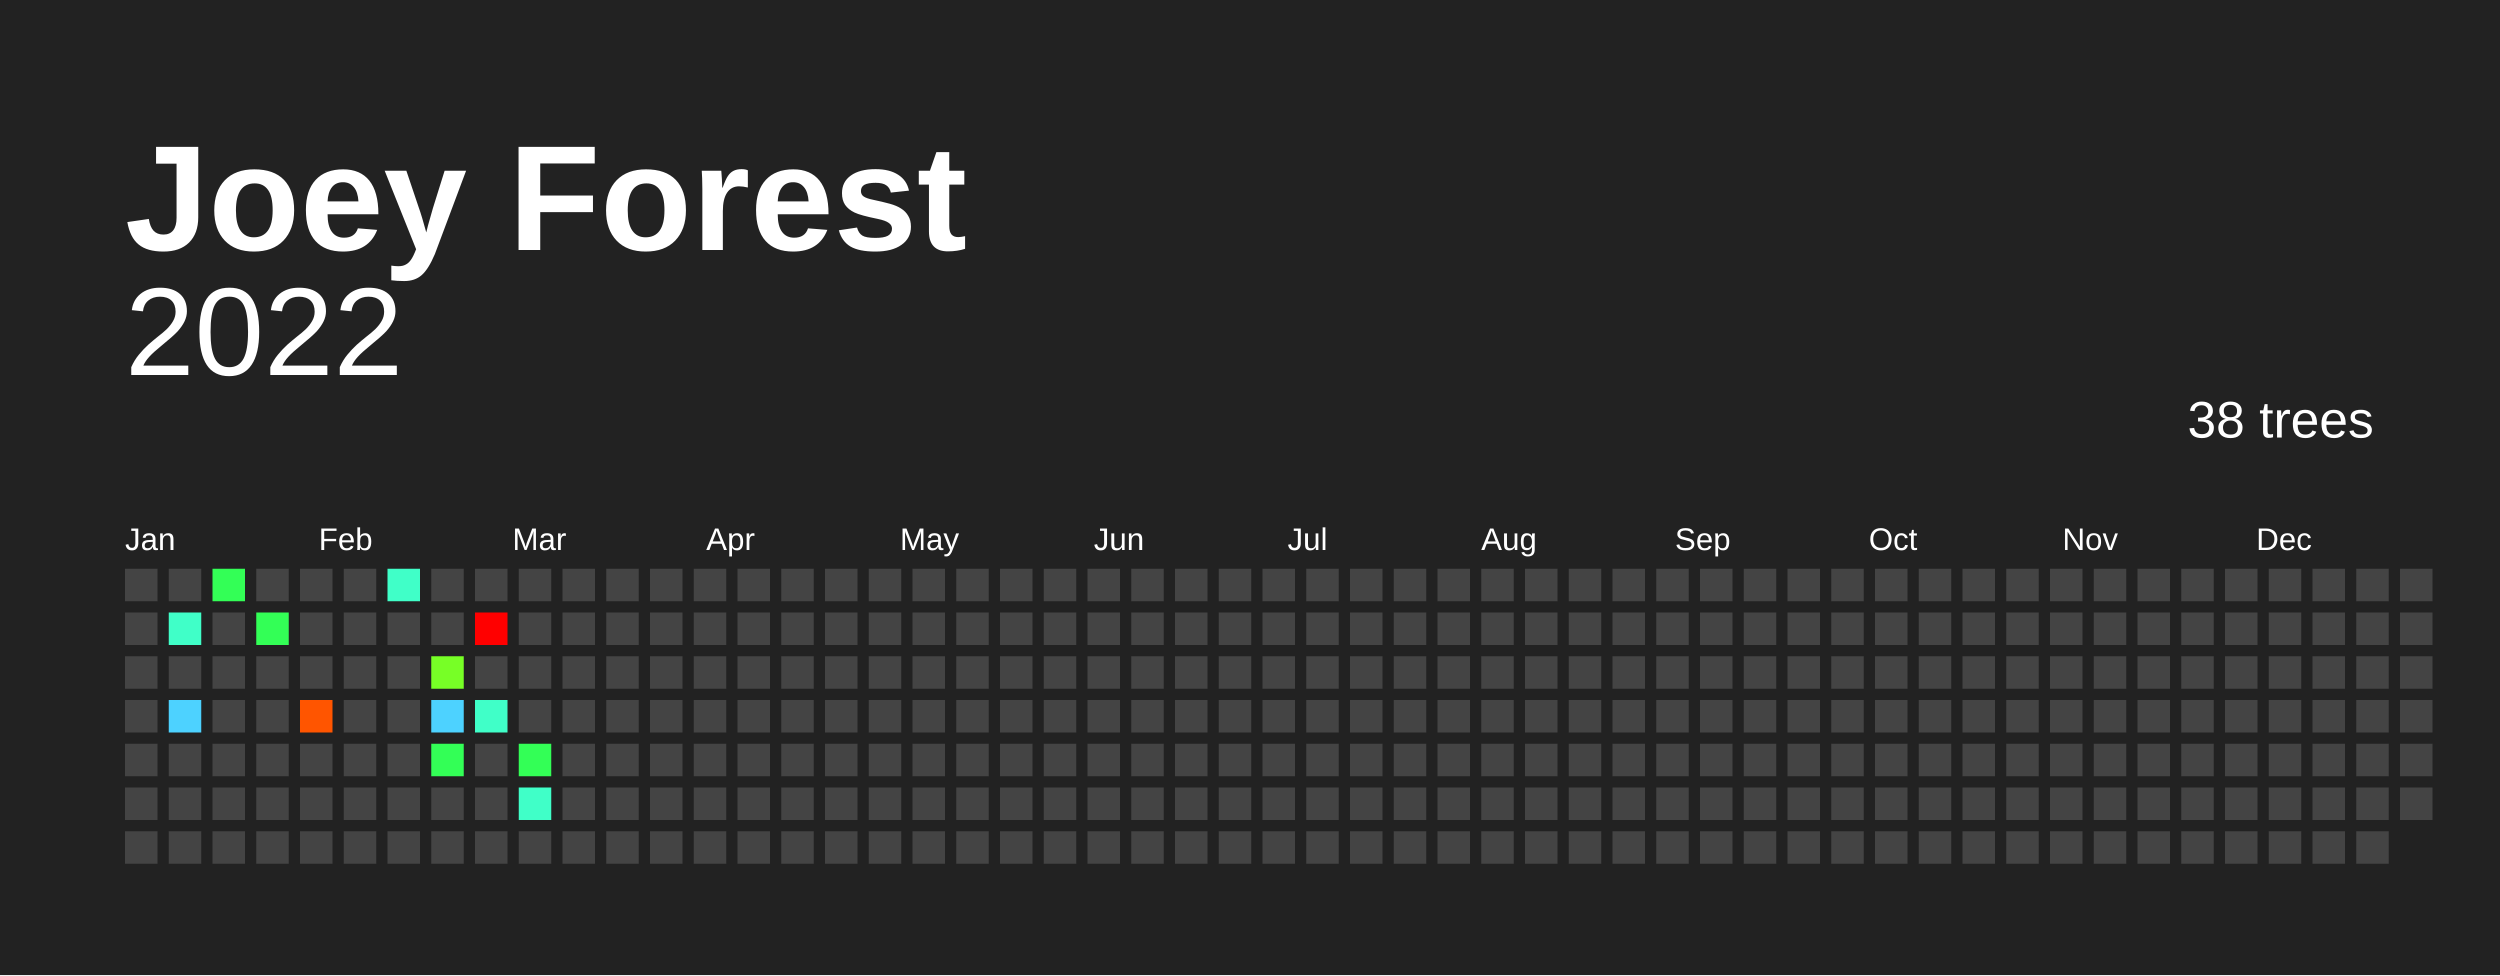
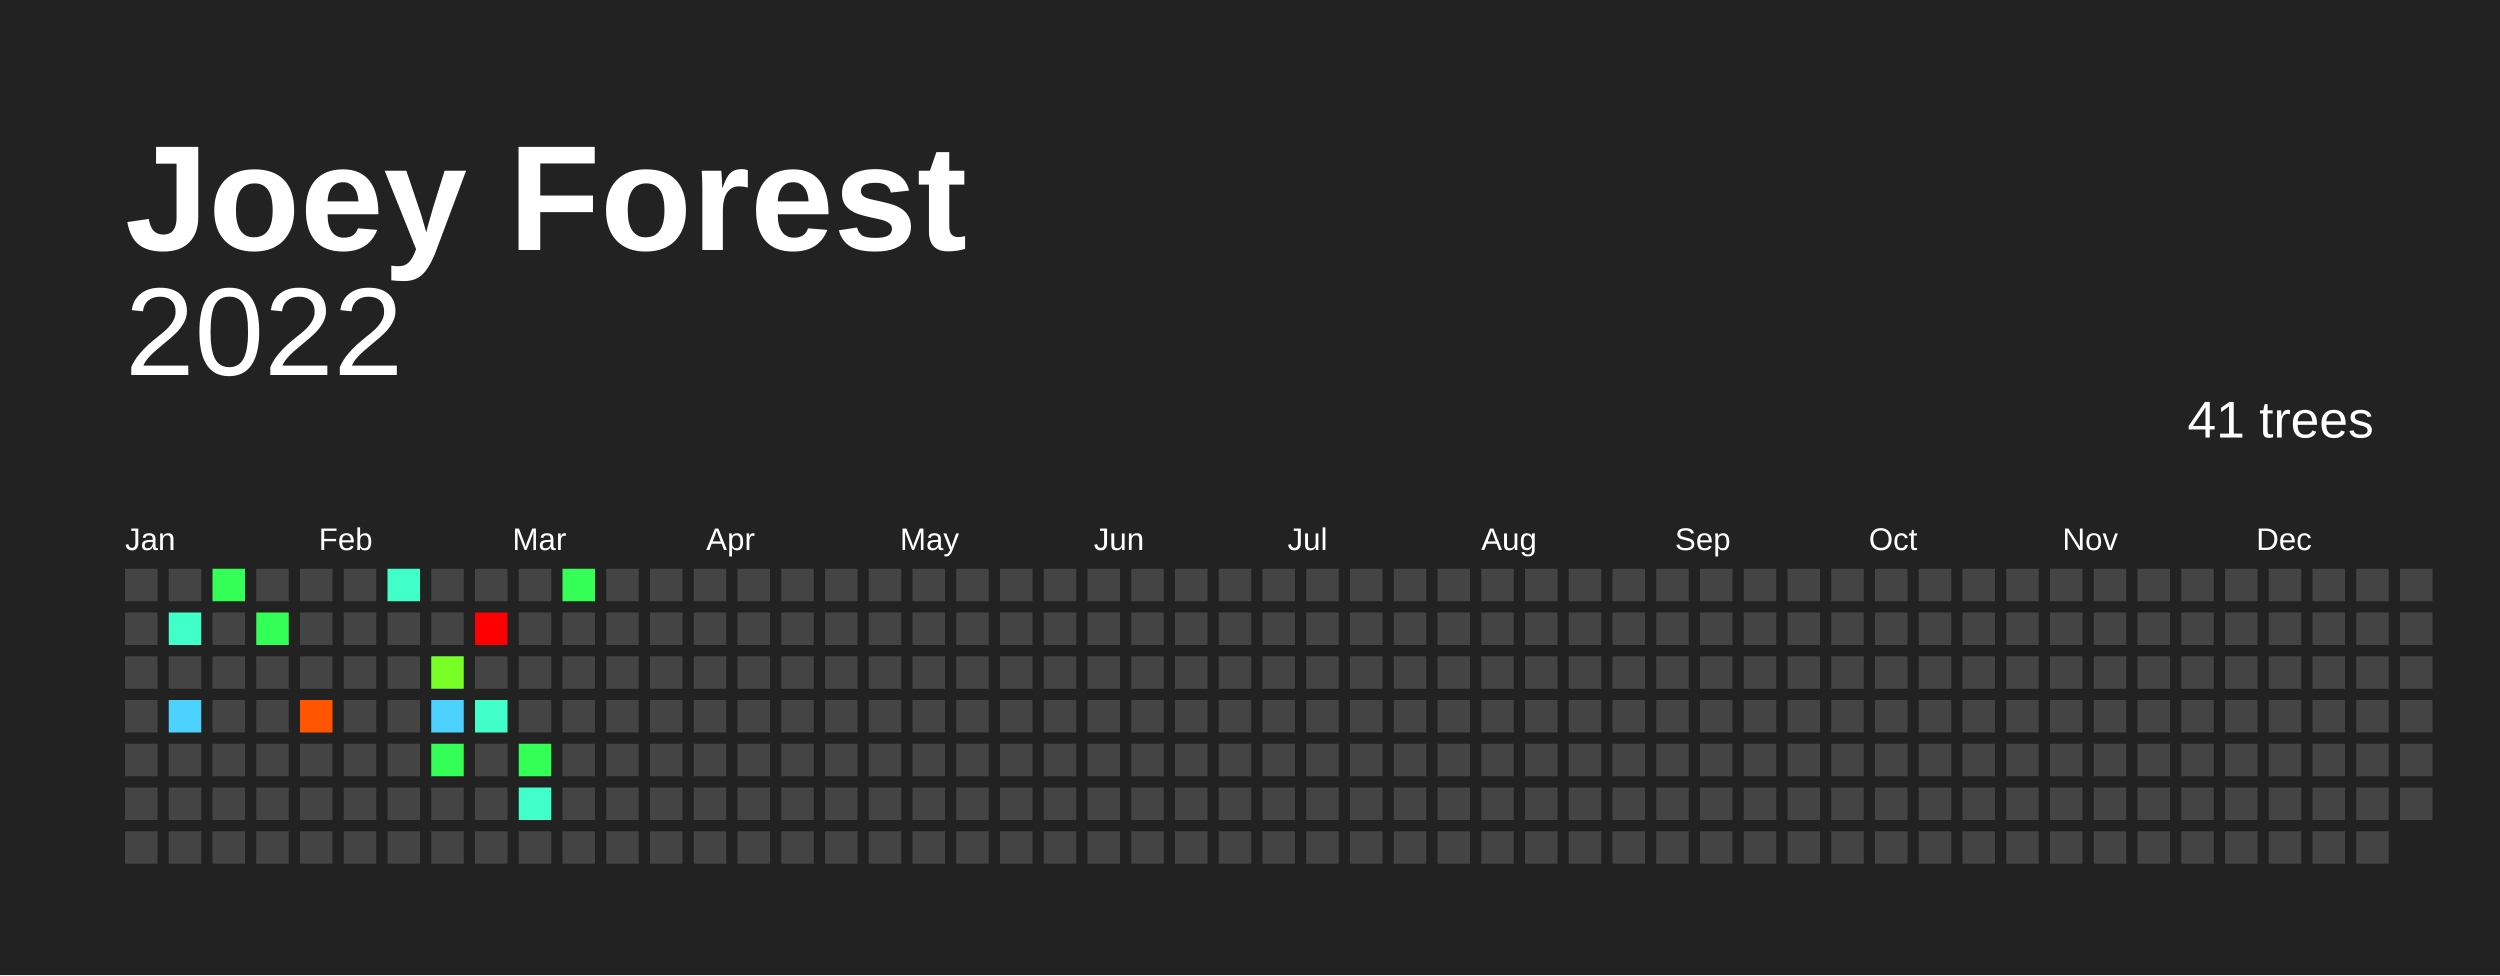
<svg xmlns="http://www.w3.org/2000/svg" baseProfile="full" height="78mm" version="1.1" viewBox="0,0,200,78" width="200mm">
  <defs />
  <rect fill="#222222" height="78" width="200" x="0" y="0" />
  <text fill="#FFFFFF" style="font-size:12px; font-family:Arial; font-weight:bold;" x="10" y="20">Joey Forest</text>
  <text alignment-baseline="hanging" fill="#FFFFFF" style="font-size:10.0px; font-family:Arial;" x="10" y="30">2022</text>
-   <text alignment-baseline="hanging" fill="#FFFFFF" style="font-size:4.125px; font-family:Arial;" x="175" y="35">38 trees</text>
+   <text alignment-baseline="hanging" fill="#FFFFFF" style="font-size:4.125px; font-family:Arial;" x="175" y="35">41 trees</text>
  <text fill="#FFFFFF" style="font-size:2.5px; font-family:Arial" x="10.0" y="44">Jan</text>
  <text fill="#FFFFFF" style="font-size:2.5px; font-family:Arial" x="25.5" y="44">Feb</text>
  <text fill="#FFFFFF" style="font-size:2.5px; font-family:Arial" x="41.0" y="44">Mar</text>
  <text fill="#FFFFFF" style="font-size:2.5px; font-family:Arial" x="56.5" y="44">Apr</text>
  <text fill="#FFFFFF" style="font-size:2.5px; font-family:Arial" x="72.0" y="44">May</text>
  <text fill="#FFFFFF" style="font-size:2.5px; font-family:Arial" x="87.5" y="44">Jun</text>
  <text fill="#FFFFFF" style="font-size:2.5px; font-family:Arial" x="103.0" y="44">Jul</text>
  <text fill="#FFFFFF" style="font-size:2.5px; font-family:Arial" x="118.5" y="44">Aug</text>
  <text fill="#FFFFFF" style="font-size:2.5px; font-family:Arial" x="134.0" y="44">Sep</text>
  <text fill="#FFFFFF" style="font-size:2.5px; font-family:Arial" x="149.5" y="44">Oct</text>
  <text fill="#FFFFFF" style="font-size:2.5px; font-family:Arial" x="165.0" y="44">Nov</text>
  <text fill="#FFFFFF" style="font-size:2.5px; font-family:Arial" x="180.5" y="44">Dec</text>
  <rect fill="#444444" height="2.6" width="2.6" x="10.0" y="45.5" />
  <rect fill="#444444" height="2.6" width="2.6" x="10.0" y="49.0" />
  <rect fill="#444444" height="2.6" width="2.6" x="10.0" y="52.5" />
  <rect fill="#444444" height="2.6" width="2.6" x="10.0" y="56.0" />
  <rect fill="#444444" height="2.6" width="2.6" x="10.0" y="59.5" />
  <rect fill="#444444" height="2.6" width="2.6" x="10.0" y="63.0" />
  <rect fill="#444444" height="2.6" width="2.6" x="10.0" y="66.5" />
  <rect fill="#444444" height="2.6" width="2.6" x="13.5" y="45.5" />
  <rect fill="#40ffc8" height="2.6" width="2.6" x="13.5" y="49.0" />
  <rect fill="#444444" height="2.6" width="2.6" x="13.5" y="52.5" />
  <rect fill="#4dd2ff" height="2.6" width="2.6" x="13.5" y="56.0" />
  <rect fill="#444444" height="2.6" width="2.6" x="13.5" y="59.5" />
  <rect fill="#444444" height="2.6" width="2.6" x="13.5" y="63.0" />
  <rect fill="#444444" height="2.6" width="2.6" x="13.5" y="66.5" />
  <rect fill="#33ff56" height="2.6" width="2.6" x="17.0" y="45.5" />
  <rect fill="#444444" height="2.6" width="2.6" x="17.0" y="49.0" />
  <rect fill="#444444" height="2.6" width="2.6" x="17.0" y="52.5" />
  <rect fill="#444444" height="2.6" width="2.6" x="17.0" y="56.0" />
  <rect fill="#444444" height="2.6" width="2.6" x="17.0" y="59.5" />
  <rect fill="#444444" height="2.6" width="2.6" x="17.0" y="63.0" />
  <rect fill="#444444" height="2.6" width="2.6" x="17.0" y="66.5" />
  <rect fill="#444444" height="2.6" width="2.6" x="20.5" y="45.5" />
  <rect fill="#33ff56" height="2.6" width="2.6" x="20.5" y="49.0" />
  <rect fill="#444444" height="2.6" width="2.6" x="20.5" y="52.5" />
  <rect fill="#444444" height="2.6" width="2.6" x="20.5" y="56.0" />
  <rect fill="#444444" height="2.6" width="2.6" x="20.5" y="59.5" />
  <rect fill="#444444" height="2.6" width="2.6" x="20.5" y="63.0" />
  <rect fill="#444444" height="2.6" width="2.6" x="20.5" y="66.5" />
  <rect fill="#444444" height="2.6" width="2.6" x="24.0" y="45.5" />
  <rect fill="#444444" height="2.6" width="2.6" x="24.0" y="49.0" />
  <rect fill="#444444" height="2.6" width="2.6" x="24.0" y="52.5" />
  <rect fill="#ff5500" height="2.6" width="2.6" x="24.0" y="56.0" />
  <rect fill="#444444" height="2.6" width="2.6" x="24.0" y="59.5" />
  <rect fill="#444444" height="2.6" width="2.6" x="24.0" y="63.0" />
  <rect fill="#444444" height="2.6" width="2.6" x="24.0" y="66.5" />
  <rect fill="#444444" height="2.6" width="2.6" x="27.5" y="45.5" />
  <rect fill="#444444" height="2.6" width="2.6" x="27.5" y="49.0" />
  <rect fill="#444444" height="2.6" width="2.6" x="27.5" y="52.5" />
  <rect fill="#444444" height="2.6" width="2.6" x="27.5" y="56.0" />
  <rect fill="#444444" height="2.6" width="2.6" x="27.5" y="59.5" />
  <rect fill="#444444" height="2.6" width="2.6" x="27.5" y="63.0" />
  <rect fill="#444444" height="2.6" width="2.6" x="27.5" y="66.5" />
  <rect fill="#40ffc8" height="2.6" width="2.6" x="31.0" y="45.5" />
  <rect fill="#444444" height="2.6" width="2.6" x="31.0" y="49.0" />
  <rect fill="#444444" height="2.6" width="2.6" x="31.0" y="52.5" />
  <rect fill="#444444" height="2.6" width="2.6" x="31.0" y="56.0" />
  <rect fill="#444444" height="2.6" width="2.6" x="31.0" y="59.5" />
  <rect fill="#444444" height="2.6" width="2.6" x="31.0" y="63.0" />
  <rect fill="#444444" height="2.6" width="2.6" x="31.0" y="66.5" />
  <rect fill="#444444" height="2.6" width="2.6" x="34.5" y="45.5" />
  <rect fill="#444444" height="2.6" width="2.6" x="34.5" y="49.0" />
  <rect fill="#77ff26" height="2.6" width="2.6" x="34.5" y="52.5" />
  <rect fill="#4dd2ff" height="2.6" width="2.6" x="34.5" y="56.0" />
  <rect fill="#33ff56" height="2.6" width="2.6" x="34.5" y="59.5" />
  <rect fill="#444444" height="2.6" width="2.6" x="34.5" y="63.0" />
  <rect fill="#444444" height="2.6" width="2.6" x="34.5" y="66.5" />
  <rect fill="#444444" height="2.6" width="2.6" x="38.0" y="45.5" />
  <rect fill="red" height="2.6" width="2.6" x="38.0" y="49.0" />
  <rect fill="#444444" height="2.6" width="2.6" x="38.0" y="52.5" />
  <rect fill="#40ffc8" height="2.6" width="2.6" x="38.0" y="56.0" />
  <rect fill="#444444" height="2.6" width="2.6" x="38.0" y="59.5" />
  <rect fill="#444444" height="2.6" width="2.6" x="38.0" y="63.0" />
  <rect fill="#444444" height="2.6" width="2.6" x="38.0" y="66.5" />
  <rect fill="#444444" height="2.6" width="2.6" x="41.5" y="45.5" />
  <rect fill="#444444" height="2.6" width="2.6" x="41.5" y="49.0" />
  <rect fill="#444444" height="2.6" width="2.6" x="41.5" y="52.5" />
  <rect fill="#444444" height="2.6" width="2.6" x="41.5" y="56.0" />
  <rect fill="#33ff56" height="2.6" width="2.6" x="41.5" y="59.5" />
  <rect fill="#40ffc8" height="2.6" width="2.6" x="41.5" y="63.0" />
  <rect fill="#444444" height="2.6" width="2.6" x="41.5" y="66.5" />
-   <rect fill="#444444" height="2.6" width="2.6" x="45.0" y="45.5" />
+   <rect fill="#33ff56" height="2.6" width="2.6" x="45.0" y="45.5" />
  <rect fill="#444444" height="2.6" width="2.6" x="45.0" y="49.0" />
  <rect fill="#444444" height="2.6" width="2.6" x="45.0" y="52.5" />
  <rect fill="#444444" height="2.6" width="2.6" x="45.0" y="56.0" />
  <rect fill="#444444" height="2.6" width="2.6" x="45.0" y="59.5" />
  <rect fill="#444444" height="2.6" width="2.6" x="45.0" y="63.0" />
  <rect fill="#444444" height="2.6" width="2.6" x="45.0" y="66.5" />
  <rect fill="#444444" height="2.6" width="2.6" x="48.5" y="45.5" />
  <rect fill="#444444" height="2.6" width="2.6" x="48.5" y="49.0" />
  <rect fill="#444444" height="2.6" width="2.6" x="48.5" y="52.5" />
  <rect fill="#444444" height="2.6" width="2.6" x="48.5" y="56.0" />
  <rect fill="#444444" height="2.6" width="2.6" x="48.5" y="59.5" />
  <rect fill="#444444" height="2.6" width="2.6" x="48.5" y="63.0" />
  <rect fill="#444444" height="2.6" width="2.6" x="48.5" y="66.5" />
  <rect fill="#444444" height="2.6" width="2.6" x="52.0" y="45.5" />
  <rect fill="#444444" height="2.6" width="2.6" x="52.0" y="49.0" />
  <rect fill="#444444" height="2.6" width="2.6" x="52.0" y="52.5" />
  <rect fill="#444444" height="2.6" width="2.6" x="52.0" y="56.0" />
  <rect fill="#444444" height="2.6" width="2.6" x="52.0" y="59.5" />
  <rect fill="#444444" height="2.6" width="2.6" x="52.0" y="63.0" />
  <rect fill="#444444" height="2.6" width="2.6" x="52.0" y="66.5" />
  <rect fill="#444444" height="2.6" width="2.6" x="55.5" y="45.5" />
  <rect fill="#444444" height="2.6" width="2.6" x="55.5" y="49.0" />
  <rect fill="#444444" height="2.6" width="2.6" x="55.5" y="52.5" />
  <rect fill="#444444" height="2.6" width="2.6" x="55.5" y="56.0" />
  <rect fill="#444444" height="2.6" width="2.6" x="55.5" y="59.5" />
  <rect fill="#444444" height="2.6" width="2.6" x="55.5" y="63.0" />
  <rect fill="#444444" height="2.6" width="2.6" x="55.5" y="66.5" />
  <rect fill="#444444" height="2.6" width="2.6" x="59.0" y="45.5" />
  <rect fill="#444444" height="2.6" width="2.6" x="59.0" y="49.0" />
  <rect fill="#444444" height="2.6" width="2.6" x="59.0" y="52.5" />
  <rect fill="#444444" height="2.6" width="2.6" x="59.0" y="56.0" />
  <rect fill="#444444" height="2.6" width="2.6" x="59.0" y="59.5" />
  <rect fill="#444444" height="2.6" width="2.6" x="59.0" y="63.0" />
  <rect fill="#444444" height="2.6" width="2.6" x="59.0" y="66.5" />
  <rect fill="#444444" height="2.6" width="2.6" x="62.5" y="45.5" />
  <rect fill="#444444" height="2.6" width="2.6" x="62.5" y="49.0" />
  <rect fill="#444444" height="2.6" width="2.6" x="62.5" y="52.5" />
  <rect fill="#444444" height="2.6" width="2.6" x="62.5" y="56.0" />
  <rect fill="#444444" height="2.6" width="2.6" x="62.5" y="59.5" />
  <rect fill="#444444" height="2.6" width="2.6" x="62.5" y="63.0" />
  <rect fill="#444444" height="2.6" width="2.6" x="62.5" y="66.5" />
  <rect fill="#444444" height="2.6" width="2.6" x="66.0" y="45.5" />
  <rect fill="#444444" height="2.6" width="2.6" x="66.0" y="49.0" />
  <rect fill="#444444" height="2.6" width="2.6" x="66.0" y="52.5" />
  <rect fill="#444444" height="2.6" width="2.6" x="66.0" y="56.0" />
  <rect fill="#444444" height="2.6" width="2.6" x="66.0" y="59.5" />
  <rect fill="#444444" height="2.6" width="2.6" x="66.0" y="63.0" />
  <rect fill="#444444" height="2.6" width="2.6" x="66.0" y="66.5" />
  <rect fill="#444444" height="2.6" width="2.6" x="69.5" y="45.5" />
  <rect fill="#444444" height="2.6" width="2.6" x="69.5" y="49.0" />
  <rect fill="#444444" height="2.6" width="2.6" x="69.5" y="52.5" />
  <rect fill="#444444" height="2.6" width="2.6" x="69.5" y="56.0" />
  <rect fill="#444444" height="2.6" width="2.6" x="69.5" y="59.5" />
  <rect fill="#444444" height="2.6" width="2.6" x="69.5" y="63.0" />
  <rect fill="#444444" height="2.6" width="2.6" x="69.5" y="66.5" />
  <rect fill="#444444" height="2.6" width="2.6" x="73.0" y="45.5" />
  <rect fill="#444444" height="2.6" width="2.6" x="73.0" y="49.0" />
  <rect fill="#444444" height="2.6" width="2.6" x="73.0" y="52.5" />
  <rect fill="#444444" height="2.6" width="2.6" x="73.0" y="56.0" />
  <rect fill="#444444" height="2.6" width="2.6" x="73.0" y="59.5" />
  <rect fill="#444444" height="2.6" width="2.6" x="73.0" y="63.0" />
  <rect fill="#444444" height="2.6" width="2.6" x="73.0" y="66.5" />
  <rect fill="#444444" height="2.6" width="2.6" x="76.5" y="45.5" />
  <rect fill="#444444" height="2.6" width="2.6" x="76.5" y="49.0" />
  <rect fill="#444444" height="2.6" width="2.6" x="76.5" y="52.5" />
  <rect fill="#444444" height="2.6" width="2.6" x="76.5" y="56.0" />
  <rect fill="#444444" height="2.6" width="2.6" x="76.5" y="59.5" />
  <rect fill="#444444" height="2.6" width="2.6" x="76.5" y="63.0" />
  <rect fill="#444444" height="2.6" width="2.6" x="76.5" y="66.5" />
  <rect fill="#444444" height="2.6" width="2.6" x="80.0" y="45.5" />
  <rect fill="#444444" height="2.6" width="2.6" x="80.0" y="49.0" />
  <rect fill="#444444" height="2.6" width="2.6" x="80.0" y="52.5" />
  <rect fill="#444444" height="2.6" width="2.6" x="80.0" y="56.0" />
  <rect fill="#444444" height="2.6" width="2.6" x="80.0" y="59.5" />
  <rect fill="#444444" height="2.6" width="2.6" x="80.0" y="63.0" />
  <rect fill="#444444" height="2.6" width="2.6" x="80.0" y="66.5" />
  <rect fill="#444444" height="2.6" width="2.6" x="83.5" y="45.5" />
  <rect fill="#444444" height="2.6" width="2.6" x="83.5" y="49.0" />
  <rect fill="#444444" height="2.6" width="2.6" x="83.5" y="52.5" />
  <rect fill="#444444" height="2.6" width="2.6" x="83.5" y="56.0" />
  <rect fill="#444444" height="2.6" width="2.6" x="83.5" y="59.5" />
  <rect fill="#444444" height="2.6" width="2.6" x="83.5" y="63.0" />
  <rect fill="#444444" height="2.6" width="2.6" x="83.5" y="66.5" />
  <rect fill="#444444" height="2.6" width="2.6" x="87.0" y="45.5" />
  <rect fill="#444444" height="2.6" width="2.6" x="87.0" y="49.0" />
  <rect fill="#444444" height="2.6" width="2.6" x="87.0" y="52.5" />
  <rect fill="#444444" height="2.6" width="2.6" x="87.0" y="56.0" />
  <rect fill="#444444" height="2.6" width="2.6" x="87.0" y="59.5" />
  <rect fill="#444444" height="2.6" width="2.6" x="87.0" y="63.0" />
  <rect fill="#444444" height="2.6" width="2.6" x="87.0" y="66.5" />
  <rect fill="#444444" height="2.6" width="2.6" x="90.5" y="45.5" />
  <rect fill="#444444" height="2.6" width="2.6" x="90.5" y="49.0" />
  <rect fill="#444444" height="2.6" width="2.6" x="90.5" y="52.5" />
  <rect fill="#444444" height="2.6" width="2.6" x="90.5" y="56.0" />
  <rect fill="#444444" height="2.6" width="2.6" x="90.5" y="59.5" />
  <rect fill="#444444" height="2.6" width="2.6" x="90.5" y="63.0" />
  <rect fill="#444444" height="2.6" width="2.6" x="90.5" y="66.5" />
  <rect fill="#444444" height="2.6" width="2.6" x="94.0" y="45.5" />
  <rect fill="#444444" height="2.6" width="2.6" x="94.0" y="49.0" />
  <rect fill="#444444" height="2.6" width="2.6" x="94.0" y="52.5" />
  <rect fill="#444444" height="2.6" width="2.6" x="94.0" y="56.0" />
  <rect fill="#444444" height="2.6" width="2.6" x="94.0" y="59.5" />
  <rect fill="#444444" height="2.6" width="2.6" x="94.0" y="63.0" />
  <rect fill="#444444" height="2.6" width="2.6" x="94.0" y="66.5" />
  <rect fill="#444444" height="2.6" width="2.6" x="97.5" y="45.5" />
  <rect fill="#444444" height="2.6" width="2.6" x="97.5" y="49.0" />
  <rect fill="#444444" height="2.6" width="2.6" x="97.5" y="52.5" />
  <rect fill="#444444" height="2.6" width="2.6" x="97.5" y="56.0" />
  <rect fill="#444444" height="2.6" width="2.6" x="97.5" y="59.5" />
  <rect fill="#444444" height="2.6" width="2.6" x="97.5" y="63.0" />
  <rect fill="#444444" height="2.6" width="2.6" x="97.5" y="66.5" />
  <rect fill="#444444" height="2.6" width="2.6" x="101.0" y="45.5" />
  <rect fill="#444444" height="2.6" width="2.6" x="101.0" y="49.0" />
  <rect fill="#444444" height="2.6" width="2.6" x="101.0" y="52.5" />
  <rect fill="#444444" height="2.6" width="2.6" x="101.0" y="56.0" />
  <rect fill="#444444" height="2.6" width="2.6" x="101.0" y="59.5" />
  <rect fill="#444444" height="2.6" width="2.6" x="101.0" y="63.0" />
  <rect fill="#444444" height="2.6" width="2.6" x="101.0" y="66.5" />
  <rect fill="#444444" height="2.6" width="2.6" x="104.5" y="45.5" />
  <rect fill="#444444" height="2.6" width="2.6" x="104.5" y="49.0" />
  <rect fill="#444444" height="2.6" width="2.6" x="104.5" y="52.5" />
  <rect fill="#444444" height="2.6" width="2.6" x="104.5" y="56.0" />
  <rect fill="#444444" height="2.6" width="2.6" x="104.5" y="59.5" />
  <rect fill="#444444" height="2.6" width="2.6" x="104.5" y="63.0" />
  <rect fill="#444444" height="2.6" width="2.6" x="104.5" y="66.5" />
  <rect fill="#444444" height="2.6" width="2.6" x="108.0" y="45.5" />
  <rect fill="#444444" height="2.6" width="2.6" x="108.0" y="49.0" />
  <rect fill="#444444" height="2.6" width="2.6" x="108.0" y="52.5" />
  <rect fill="#444444" height="2.6" width="2.6" x="108.0" y="56.0" />
  <rect fill="#444444" height="2.6" width="2.6" x="108.0" y="59.5" />
  <rect fill="#444444" height="2.6" width="2.6" x="108.0" y="63.0" />
  <rect fill="#444444" height="2.6" width="2.6" x="108.0" y="66.5" />
  <rect fill="#444444" height="2.6" width="2.6" x="111.5" y="45.5" />
  <rect fill="#444444" height="2.6" width="2.6" x="111.5" y="49.0" />
  <rect fill="#444444" height="2.6" width="2.6" x="111.5" y="52.5" />
  <rect fill="#444444" height="2.6" width="2.6" x="111.5" y="56.0" />
  <rect fill="#444444" height="2.6" width="2.6" x="111.5" y="59.5" />
  <rect fill="#444444" height="2.6" width="2.6" x="111.5" y="63.0" />
  <rect fill="#444444" height="2.6" width="2.6" x="111.5" y="66.5" />
  <rect fill="#444444" height="2.6" width="2.6" x="115.0" y="45.5" />
  <rect fill="#444444" height="2.6" width="2.6" x="115.0" y="49.0" />
  <rect fill="#444444" height="2.6" width="2.6" x="115.0" y="52.5" />
  <rect fill="#444444" height="2.6" width="2.6" x="115.0" y="56.0" />
  <rect fill="#444444" height="2.6" width="2.6" x="115.0" y="59.5" />
  <rect fill="#444444" height="2.6" width="2.6" x="115.0" y="63.0" />
  <rect fill="#444444" height="2.6" width="2.6" x="115.0" y="66.5" />
  <rect fill="#444444" height="2.6" width="2.6" x="118.5" y="45.5" />
  <rect fill="#444444" height="2.6" width="2.6" x="118.5" y="49.0" />
  <rect fill="#444444" height="2.6" width="2.6" x="118.5" y="52.5" />
  <rect fill="#444444" height="2.6" width="2.6" x="118.5" y="56.0" />
  <rect fill="#444444" height="2.6" width="2.6" x="118.5" y="59.5" />
  <rect fill="#444444" height="2.6" width="2.6" x="118.5" y="63.0" />
  <rect fill="#444444" height="2.6" width="2.6" x="118.5" y="66.5" />
  <rect fill="#444444" height="2.6" width="2.6" x="122.0" y="45.5" />
  <rect fill="#444444" height="2.6" width="2.6" x="122.0" y="49.0" />
  <rect fill="#444444" height="2.6" width="2.6" x="122.0" y="52.5" />
  <rect fill="#444444" height="2.6" width="2.6" x="122.0" y="56.0" />
  <rect fill="#444444" height="2.6" width="2.6" x="122.0" y="59.5" />
  <rect fill="#444444" height="2.6" width="2.6" x="122.0" y="63.0" />
  <rect fill="#444444" height="2.6" width="2.6" x="122.0" y="66.5" />
  <rect fill="#444444" height="2.6" width="2.6" x="125.5" y="45.5" />
  <rect fill="#444444" height="2.6" width="2.6" x="125.5" y="49.0" />
  <rect fill="#444444" height="2.6" width="2.6" x="125.5" y="52.5" />
  <rect fill="#444444" height="2.6" width="2.6" x="125.5" y="56.0" />
  <rect fill="#444444" height="2.6" width="2.6" x="125.5" y="59.5" />
  <rect fill="#444444" height="2.6" width="2.6" x="125.5" y="63.0" />
  <rect fill="#444444" height="2.6" width="2.6" x="125.5" y="66.5" />
  <rect fill="#444444" height="2.6" width="2.6" x="129.0" y="45.5" />
  <rect fill="#444444" height="2.6" width="2.6" x="129.0" y="49.0" />
  <rect fill="#444444" height="2.6" width="2.6" x="129.0" y="52.5" />
  <rect fill="#444444" height="2.6" width="2.6" x="129.0" y="56.0" />
  <rect fill="#444444" height="2.6" width="2.6" x="129.0" y="59.5" />
  <rect fill="#444444" height="2.6" width="2.6" x="129.0" y="63.0" />
  <rect fill="#444444" height="2.6" width="2.6" x="129.0" y="66.5" />
  <rect fill="#444444" height="2.6" width="2.6" x="132.5" y="45.5" />
  <rect fill="#444444" height="2.6" width="2.6" x="132.5" y="49.0" />
  <rect fill="#444444" height="2.6" width="2.6" x="132.5" y="52.5" />
  <rect fill="#444444" height="2.6" width="2.6" x="132.5" y="56.0" />
  <rect fill="#444444" height="2.6" width="2.6" x="132.5" y="59.5" />
  <rect fill="#444444" height="2.6" width="2.6" x="132.5" y="63.0" />
  <rect fill="#444444" height="2.6" width="2.6" x="132.5" y="66.5" />
  <rect fill="#444444" height="2.6" width="2.6" x="136.0" y="45.5" />
  <rect fill="#444444" height="2.6" width="2.6" x="136.0" y="49.0" />
  <rect fill="#444444" height="2.6" width="2.6" x="136.0" y="52.5" />
  <rect fill="#444444" height="2.6" width="2.6" x="136.0" y="56.0" />
  <rect fill="#444444" height="2.6" width="2.6" x="136.0" y="59.5" />
  <rect fill="#444444" height="2.6" width="2.6" x="136.0" y="63.0" />
  <rect fill="#444444" height="2.6" width="2.6" x="136.0" y="66.5" />
  <rect fill="#444444" height="2.6" width="2.6" x="139.5" y="45.5" />
  <rect fill="#444444" height="2.6" width="2.6" x="139.5" y="49.0" />
  <rect fill="#444444" height="2.6" width="2.6" x="139.5" y="52.5" />
  <rect fill="#444444" height="2.6" width="2.6" x="139.5" y="56.0" />
  <rect fill="#444444" height="2.6" width="2.6" x="139.5" y="59.5" />
  <rect fill="#444444" height="2.6" width="2.6" x="139.5" y="63.0" />
  <rect fill="#444444" height="2.6" width="2.6" x="139.5" y="66.5" />
  <rect fill="#444444" height="2.6" width="2.6" x="143.0" y="45.5" />
  <rect fill="#444444" height="2.6" width="2.6" x="143.0" y="49.0" />
  <rect fill="#444444" height="2.6" width="2.6" x="143.0" y="52.5" />
  <rect fill="#444444" height="2.6" width="2.6" x="143.0" y="56.0" />
  <rect fill="#444444" height="2.6" width="2.6" x="143.0" y="59.5" />
  <rect fill="#444444" height="2.6" width="2.6" x="143.0" y="63.0" />
  <rect fill="#444444" height="2.6" width="2.6" x="143.0" y="66.5" />
  <rect fill="#444444" height="2.6" width="2.6" x="146.5" y="45.5" />
  <rect fill="#444444" height="2.6" width="2.6" x="146.5" y="49.0" />
  <rect fill="#444444" height="2.6" width="2.6" x="146.5" y="52.5" />
  <rect fill="#444444" height="2.6" width="2.6" x="146.5" y="56.0" />
  <rect fill="#444444" height="2.6" width="2.6" x="146.5" y="59.5" />
  <rect fill="#444444" height="2.6" width="2.6" x="146.5" y="63.0" />
  <rect fill="#444444" height="2.6" width="2.6" x="146.5" y="66.5" />
  <rect fill="#444444" height="2.6" width="2.6" x="150.0" y="45.5" />
  <rect fill="#444444" height="2.6" width="2.6" x="150.0" y="49.0" />
  <rect fill="#444444" height="2.6" width="2.6" x="150.0" y="52.5" />
  <rect fill="#444444" height="2.6" width="2.6" x="150.0" y="56.0" />
  <rect fill="#444444" height="2.6" width="2.6" x="150.0" y="59.5" />
  <rect fill="#444444" height="2.6" width="2.6" x="150.0" y="63.0" />
  <rect fill="#444444" height="2.6" width="2.6" x="150.0" y="66.5" />
  <rect fill="#444444" height="2.6" width="2.6" x="153.5" y="45.5" />
  <rect fill="#444444" height="2.6" width="2.6" x="153.5" y="49.0" />
  <rect fill="#444444" height="2.6" width="2.6" x="153.5" y="52.5" />
  <rect fill="#444444" height="2.6" width="2.6" x="153.5" y="56.0" />
  <rect fill="#444444" height="2.6" width="2.6" x="153.5" y="59.5" />
  <rect fill="#444444" height="2.6" width="2.6" x="153.5" y="63.0" />
  <rect fill="#444444" height="2.6" width="2.6" x="153.5" y="66.5" />
  <rect fill="#444444" height="2.6" width="2.6" x="157.0" y="45.5" />
  <rect fill="#444444" height="2.6" width="2.6" x="157.0" y="49.0" />
  <rect fill="#444444" height="2.6" width="2.6" x="157.0" y="52.5" />
  <rect fill="#444444" height="2.6" width="2.6" x="157.0" y="56.0" />
  <rect fill="#444444" height="2.6" width="2.6" x="157.0" y="59.5" />
  <rect fill="#444444" height="2.6" width="2.6" x="157.0" y="63.0" />
  <rect fill="#444444" height="2.6" width="2.6" x="157.0" y="66.5" />
  <rect fill="#444444" height="2.6" width="2.6" x="160.5" y="45.5" />
  <rect fill="#444444" height="2.6" width="2.6" x="160.5" y="49.0" />
  <rect fill="#444444" height="2.6" width="2.6" x="160.5" y="52.5" />
  <rect fill="#444444" height="2.6" width="2.6" x="160.5" y="56.0" />
  <rect fill="#444444" height="2.6" width="2.6" x="160.5" y="59.5" />
  <rect fill="#444444" height="2.6" width="2.6" x="160.5" y="63.0" />
  <rect fill="#444444" height="2.6" width="2.6" x="160.5" y="66.5" />
  <rect fill="#444444" height="2.6" width="2.6" x="164.0" y="45.5" />
  <rect fill="#444444" height="2.6" width="2.6" x="164.0" y="49.0" />
  <rect fill="#444444" height="2.6" width="2.6" x="164.0" y="52.5" />
  <rect fill="#444444" height="2.6" width="2.6" x="164.0" y="56.0" />
  <rect fill="#444444" height="2.6" width="2.6" x="164.0" y="59.5" />
  <rect fill="#444444" height="2.6" width="2.6" x="164.0" y="63.0" />
  <rect fill="#444444" height="2.6" width="2.6" x="164.0" y="66.5" />
  <rect fill="#444444" height="2.6" width="2.6" x="167.5" y="45.5" />
  <rect fill="#444444" height="2.6" width="2.6" x="167.5" y="49.0" />
  <rect fill="#444444" height="2.6" width="2.6" x="167.5" y="52.5" />
  <rect fill="#444444" height="2.6" width="2.6" x="167.5" y="56.0" />
  <rect fill="#444444" height="2.6" width="2.6" x="167.5" y="59.5" />
  <rect fill="#444444" height="2.6" width="2.6" x="167.5" y="63.0" />
  <rect fill="#444444" height="2.6" width="2.6" x="167.5" y="66.5" />
  <rect fill="#444444" height="2.6" width="2.6" x="171.0" y="45.5" />
  <rect fill="#444444" height="2.6" width="2.6" x="171.0" y="49.0" />
  <rect fill="#444444" height="2.6" width="2.6" x="171.0" y="52.5" />
  <rect fill="#444444" height="2.6" width="2.6" x="171.0" y="56.0" />
  <rect fill="#444444" height="2.6" width="2.6" x="171.0" y="59.5" />
  <rect fill="#444444" height="2.6" width="2.6" x="171.0" y="63.0" />
  <rect fill="#444444" height="2.6" width="2.6" x="171.0" y="66.5" />
  <rect fill="#444444" height="2.6" width="2.6" x="174.5" y="45.5" />
  <rect fill="#444444" height="2.6" width="2.6" x="174.5" y="49.0" />
  <rect fill="#444444" height="2.6" width="2.6" x="174.5" y="52.5" />
  <rect fill="#444444" height="2.6" width="2.6" x="174.5" y="56.0" />
  <rect fill="#444444" height="2.6" width="2.6" x="174.5" y="59.5" />
  <rect fill="#444444" height="2.6" width="2.6" x="174.5" y="63.0" />
  <rect fill="#444444" height="2.6" width="2.6" x="174.5" y="66.5" />
  <rect fill="#444444" height="2.6" width="2.6" x="178.0" y="45.5" />
  <rect fill="#444444" height="2.6" width="2.6" x="178.0" y="49.0" />
  <rect fill="#444444" height="2.6" width="2.6" x="178.0" y="52.5" />
  <rect fill="#444444" height="2.6" width="2.6" x="178.0" y="56.0" />
  <rect fill="#444444" height="2.6" width="2.6" x="178.0" y="59.5" />
  <rect fill="#444444" height="2.6" width="2.6" x="178.0" y="63.0" />
  <rect fill="#444444" height="2.6" width="2.6" x="178.0" y="66.5" />
  <rect fill="#444444" height="2.6" width="2.6" x="181.5" y="45.5" />
  <rect fill="#444444" height="2.6" width="2.6" x="181.5" y="49.0" />
  <rect fill="#444444" height="2.6" width="2.6" x="181.5" y="52.5" />
  <rect fill="#444444" height="2.6" width="2.6" x="181.5" y="56.0" />
  <rect fill="#444444" height="2.6" width="2.6" x="181.5" y="59.5" />
  <rect fill="#444444" height="2.6" width="2.6" x="181.5" y="63.0" />
  <rect fill="#444444" height="2.6" width="2.6" x="181.5" y="66.5" />
  <rect fill="#444444" height="2.6" width="2.6" x="185.0" y="45.5" />
  <rect fill="#444444" height="2.6" width="2.6" x="185.0" y="49.0" />
  <rect fill="#444444" height="2.6" width="2.6" x="185.0" y="52.5" />
  <rect fill="#444444" height="2.6" width="2.6" x="185.0" y="56.0" />
  <rect fill="#444444" height="2.6" width="2.6" x="185.0" y="59.5" />
  <rect fill="#444444" height="2.6" width="2.6" x="185.0" y="63.0" />
  <rect fill="#444444" height="2.6" width="2.6" x="185.0" y="66.5" />
  <rect fill="#444444" height="2.6" width="2.6" x="188.5" y="45.5" />
  <rect fill="#444444" height="2.6" width="2.6" x="188.5" y="49.0" />
  <rect fill="#444444" height="2.6" width="2.6" x="188.5" y="52.5" />
  <rect fill="#444444" height="2.6" width="2.6" x="188.5" y="56.0" />
  <rect fill="#444444" height="2.6" width="2.6" x="188.5" y="59.5" />
  <rect fill="#444444" height="2.6" width="2.6" x="188.5" y="63.0" />
  <rect fill="#444444" height="2.6" width="2.6" x="188.5" y="66.5" />
  <rect fill="#444444" height="2.6" width="2.6" x="192.0" y="45.5" />
  <rect fill="#444444" height="2.6" width="2.6" x="192.0" y="49.0" />
  <rect fill="#444444" height="2.6" width="2.6" x="192.0" y="52.5" />
  <rect fill="#444444" height="2.6" width="2.6" x="192.0" y="56.0" />
  <rect fill="#444444" height="2.6" width="2.6" x="192.0" y="59.5" />
  <rect fill="#444444" height="2.6" width="2.6" x="192.0" y="63.0" />
</svg>
